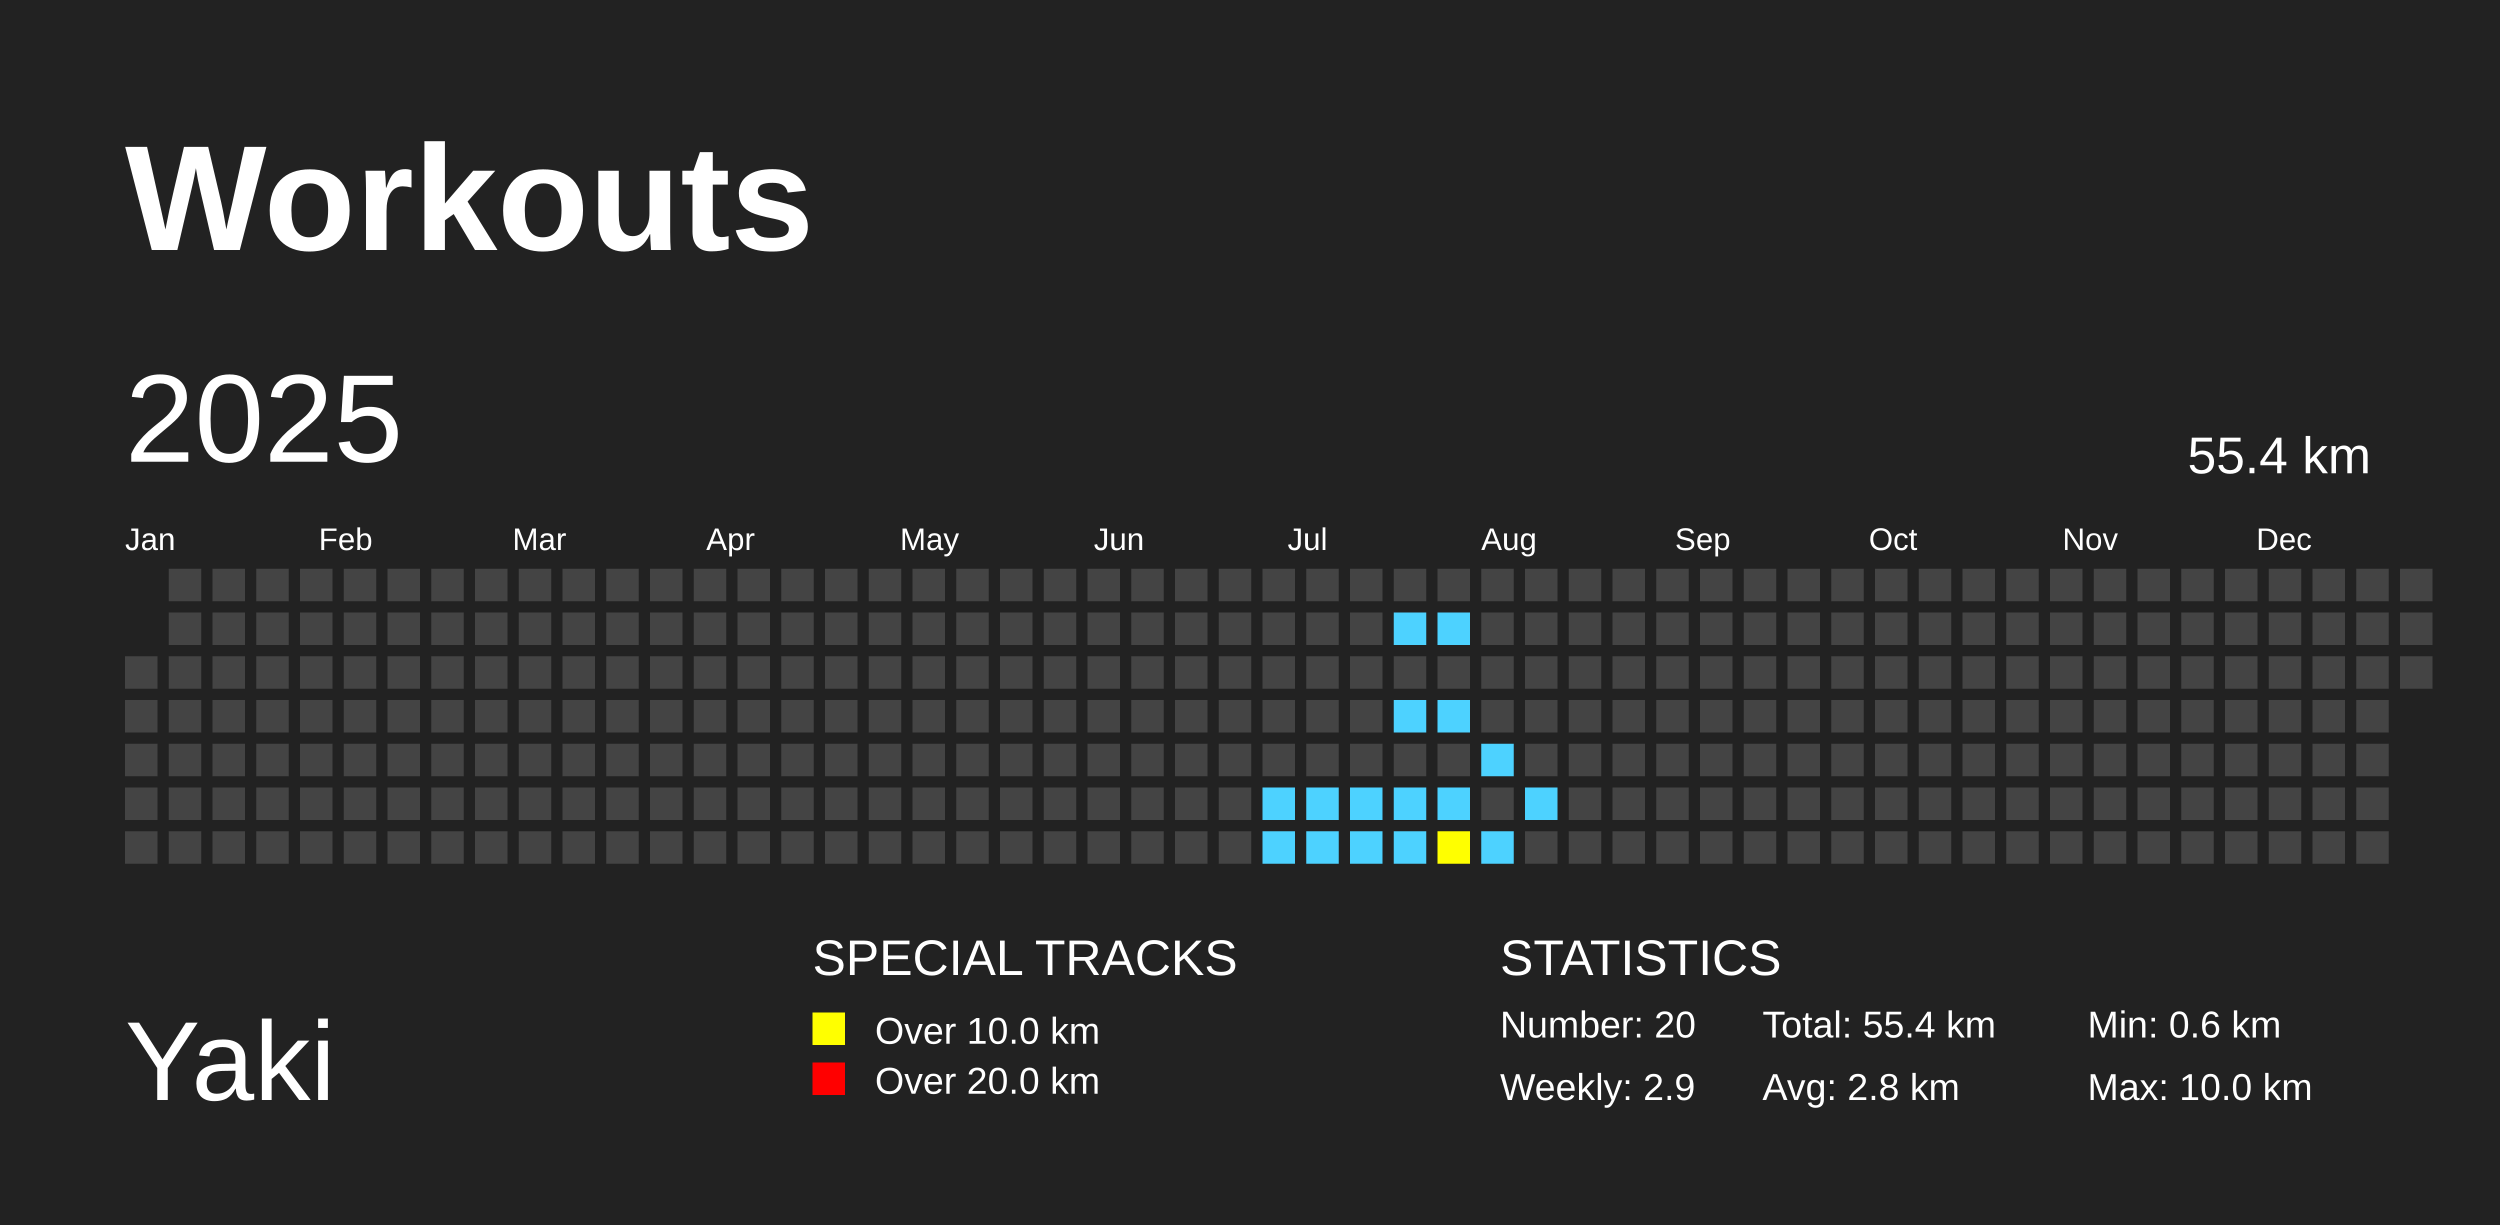
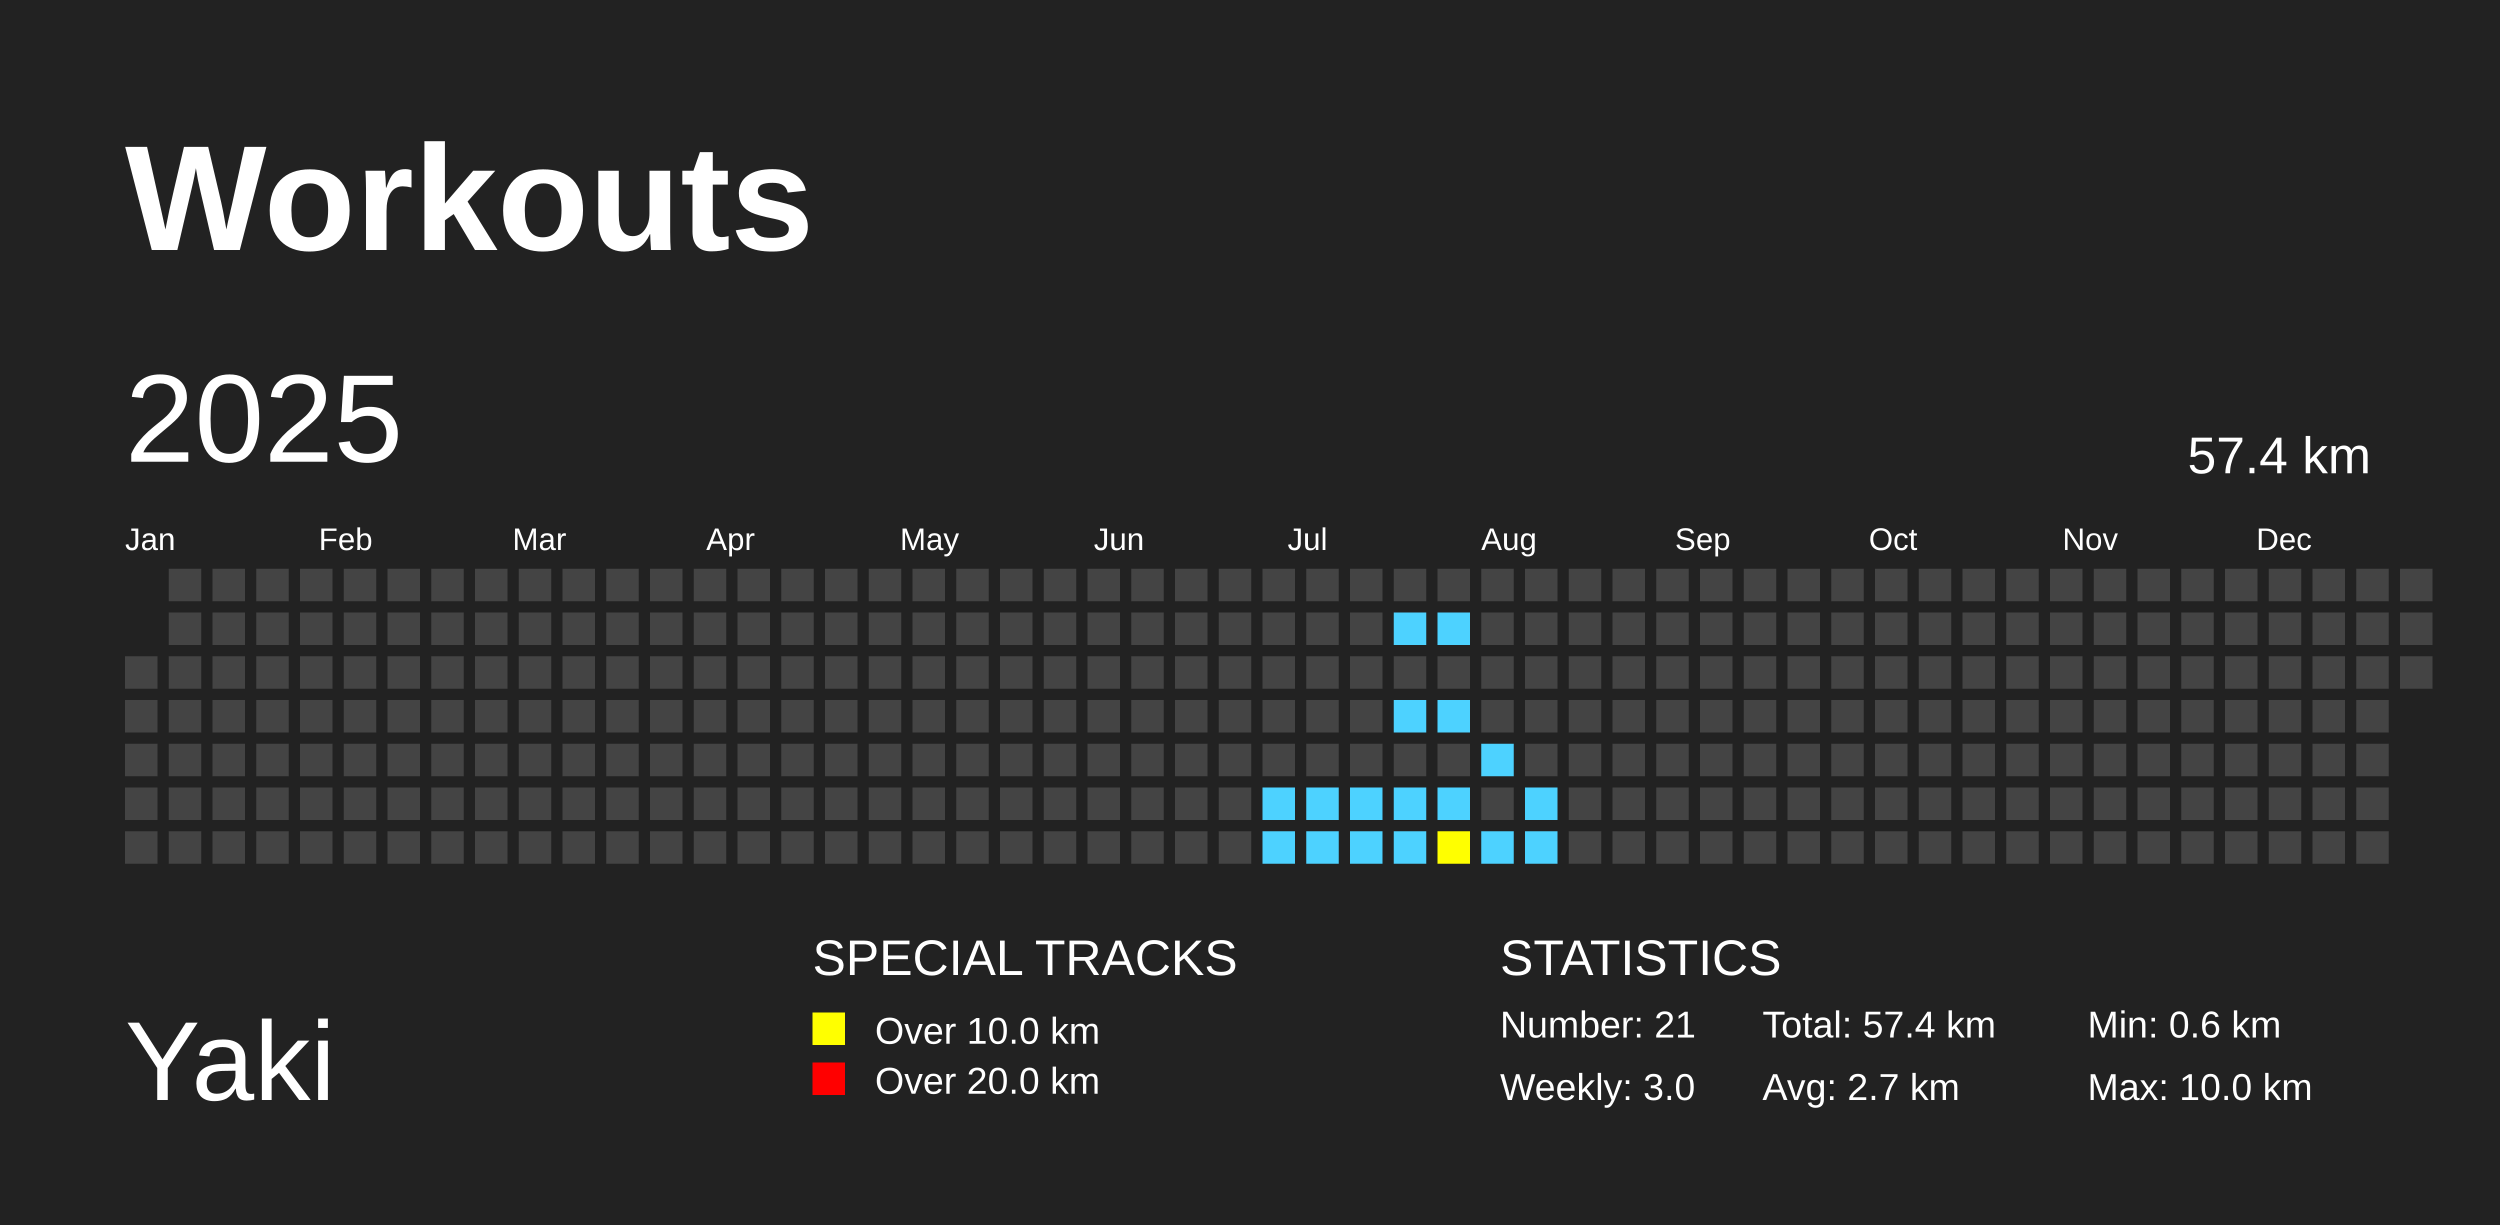
<svg xmlns="http://www.w3.org/2000/svg" baseProfile="full" height="98mm" version="1.1" viewBox="0,0,200,98" width="200mm">
  <defs />
  <rect fill="#222222" height="98" width="200" x="0" y="0" />
  <text fill="#FFFFFF" style="font-size:12px; font-family:Arial; font-weight:bold;" x="10" y="20">Workouts</text>
  <text fill="#FFFFFF" style="font-size:9px; font-family:Arial" x="10" y="88">Yaki</text>
  <text fill="#FFFFFF" style="font-size:4px; font-family:Arial" x="65" y="78">SPECIAL TRACKS</text>
  <rect fill="yellow" height="2.6" width="2.6" x="65" y="81" />
  <text fill="#FFFFFF" style="font-size:3px; font-family:Arial" x="70" y="83.5">Over 10.0 km</text>
  <rect fill="red" height="2.6" width="2.6" x="65" y="85" />
  <text fill="#FFFFFF" style="font-size:3px; font-family:Arial" x="70" y="87.5">Over 20.0 km</text>
  <text fill="#FFFFFF" style="font-size:4px; font-family:Arial" x="120" y="78">STATISTICS</text>
-   <text fill="#FFFFFF" style="font-size:3px; font-family:Arial" x="120" y="83">Number: 20</text>
-   <text fill="#FFFFFF" style="font-size:3px; font-family:Arial" x="120" y="88">Weekly: 2.9</text>
-   <text fill="#FFFFFF" style="font-size:3px; font-family:Arial" x="141" y="83">Total: 55.4 km</text>
-   <text fill="#FFFFFF" style="font-size:3px; font-family:Arial" x="141" y="88">Avg: 2.8 km</text>
+   <text fill="#FFFFFF" style="font-size:3px; font-family:Arial" x="120" y="83">Number: 21</text>
+   <text fill="#FFFFFF" style="font-size:3px; font-family:Arial" x="120" y="88">Weekly: 3.0</text>
+   <text fill="#FFFFFF" style="font-size:3px; font-family:Arial" x="141" y="83">Total: 57.4 km</text>
+   <text fill="#FFFFFF" style="font-size:3px; font-family:Arial" x="141" y="88">Avg: 2.7 km</text>
  <text fill="#FFFFFF" style="font-size:3px; font-family:Arial" x="167" y="83">Min: 0.6 km</text>
  <text fill="#FFFFFF" style="font-size:3px; font-family:Arial" x="167" y="88">Max: 10.0 km</text>
  <text dominant-baseline="hanging" fill="#FFFFFF" style="font-size:10.0px; font-family:Arial;" x="10" y="30">2025</text>
-   <text dominant-baseline="hanging" fill="#FFFFFF" style="font-size:4.125px; font-family:Arial;" x="175" y="35">55.4 km</text>
+   <text dominant-baseline="hanging" fill="#FFFFFF" style="font-size:4.125px; font-family:Arial;" x="175" y="35">57.4 km</text>
  <text fill="#FFFFFF" style="font-size:2.5px; font-family:Arial" x="10.0" y="44">Jan</text>
  <text fill="#FFFFFF" style="font-size:2.5px; font-family:Arial" x="25.5" y="44">Feb</text>
  <text fill="#FFFFFF" style="font-size:2.5px; font-family:Arial" x="41.0" y="44">Mar</text>
  <text fill="#FFFFFF" style="font-size:2.5px; font-family:Arial" x="56.5" y="44">Apr</text>
  <text fill="#FFFFFF" style="font-size:2.5px; font-family:Arial" x="72.0" y="44">May</text>
  <text fill="#FFFFFF" style="font-size:2.5px; font-family:Arial" x="87.5" y="44">Jun</text>
  <text fill="#FFFFFF" style="font-size:2.5px; font-family:Arial" x="103.0" y="44">Jul</text>
  <text fill="#FFFFFF" style="font-size:2.5px; font-family:Arial" x="118.5" y="44">Aug</text>
  <text fill="#FFFFFF" style="font-size:2.5px; font-family:Arial" x="134.0" y="44">Sep</text>
  <text fill="#FFFFFF" style="font-size:2.5px; font-family:Arial" x="149.5" y="44">Oct</text>
  <text fill="#FFFFFF" style="font-size:2.5px; font-family:Arial" x="165.0" y="44">Nov</text>
  <text fill="#FFFFFF" style="font-size:2.5px; font-family:Arial" x="180.5" y="44">Dec</text>
  <rect fill="#444444" height="2.6" width="2.6" x="10.0" y="52.5" />
  <rect fill="#444444" height="2.6" width="2.6" x="10.0" y="56.0" />
  <rect fill="#444444" height="2.6" width="2.6" x="10.0" y="59.5" />
  <rect fill="#444444" height="2.6" width="2.6" x="10.0" y="63.0" />
  <rect fill="#444444" height="2.6" width="2.6" x="10.0" y="66.5" />
  <rect fill="#444444" height="2.6" width="2.6" x="13.5" y="45.5" />
  <rect fill="#444444" height="2.6" width="2.6" x="13.5" y="49.0" />
  <rect fill="#444444" height="2.6" width="2.6" x="13.5" y="52.5" />
  <rect fill="#444444" height="2.6" width="2.6" x="13.5" y="56.0" />
  <rect fill="#444444" height="2.6" width="2.6" x="13.5" y="59.5" />
  <rect fill="#444444" height="2.6" width="2.6" x="13.5" y="63.0" />
  <rect fill="#444444" height="2.6" width="2.6" x="13.5" y="66.5" />
  <rect fill="#444444" height="2.6" width="2.6" x="17.0" y="45.5" />
  <rect fill="#444444" height="2.6" width="2.6" x="17.0" y="49.0" />
  <rect fill="#444444" height="2.6" width="2.6" x="17.0" y="52.5" />
  <rect fill="#444444" height="2.6" width="2.6" x="17.0" y="56.0" />
  <rect fill="#444444" height="2.6" width="2.6" x="17.0" y="59.5" />
  <rect fill="#444444" height="2.6" width="2.6" x="17.0" y="63.0" />
  <rect fill="#444444" height="2.6" width="2.6" x="17.0" y="66.5" />
  <rect fill="#444444" height="2.6" width="2.6" x="20.5" y="45.5" />
  <rect fill="#444444" height="2.6" width="2.6" x="20.5" y="49.0" />
  <rect fill="#444444" height="2.6" width="2.6" x="20.5" y="52.5" />
  <rect fill="#444444" height="2.6" width="2.6" x="20.5" y="56.0" />
  <rect fill="#444444" height="2.6" width="2.6" x="20.5" y="59.5" />
  <rect fill="#444444" height="2.6" width="2.6" x="20.5" y="63.0" />
  <rect fill="#444444" height="2.6" width="2.6" x="20.5" y="66.5" />
  <rect fill="#444444" height="2.6" width="2.6" x="24.0" y="45.5" />
  <rect fill="#444444" height="2.6" width="2.6" x="24.0" y="49.0" />
  <rect fill="#444444" height="2.6" width="2.6" x="24.0" y="52.5" />
  <rect fill="#444444" height="2.6" width="2.6" x="24.0" y="56.0" />
  <rect fill="#444444" height="2.6" width="2.6" x="24.0" y="59.5" />
  <rect fill="#444444" height="2.6" width="2.6" x="24.0" y="63.0" />
  <rect fill="#444444" height="2.6" width="2.6" x="24.0" y="66.5" />
  <rect fill="#444444" height="2.6" width="2.6" x="27.5" y="45.5" />
  <rect fill="#444444" height="2.6" width="2.6" x="27.5" y="49.0" />
  <rect fill="#444444" height="2.6" width="2.6" x="27.5" y="52.5" />
  <rect fill="#444444" height="2.6" width="2.6" x="27.5" y="56.0" />
  <rect fill="#444444" height="2.6" width="2.6" x="27.5" y="59.5" />
  <rect fill="#444444" height="2.6" width="2.6" x="27.5" y="63.0" />
  <rect fill="#444444" height="2.6" width="2.6" x="27.5" y="66.5" />
  <rect fill="#444444" height="2.6" width="2.6" x="31.0" y="45.5" />
  <rect fill="#444444" height="2.6" width="2.6" x="31.0" y="49.0" />
  <rect fill="#444444" height="2.6" width="2.6" x="31.0" y="52.5" />
  <rect fill="#444444" height="2.6" width="2.6" x="31.0" y="56.0" />
  <rect fill="#444444" height="2.6" width="2.6" x="31.0" y="59.5" />
  <rect fill="#444444" height="2.6" width="2.6" x="31.0" y="63.0" />
  <rect fill="#444444" height="2.6" width="2.6" x="31.0" y="66.5" />
  <rect fill="#444444" height="2.6" width="2.6" x="34.5" y="45.5" />
  <rect fill="#444444" height="2.6" width="2.6" x="34.5" y="49.0" />
  <rect fill="#444444" height="2.6" width="2.6" x="34.5" y="52.5" />
  <rect fill="#444444" height="2.6" width="2.6" x="34.5" y="56.0" />
  <rect fill="#444444" height="2.6" width="2.6" x="34.5" y="59.5" />
  <rect fill="#444444" height="2.6" width="2.6" x="34.5" y="63.0" />
  <rect fill="#444444" height="2.6" width="2.6" x="34.5" y="66.5" />
  <rect fill="#444444" height="2.6" width="2.6" x="38.0" y="45.5" />
  <rect fill="#444444" height="2.6" width="2.6" x="38.0" y="49.0" />
  <rect fill="#444444" height="2.6" width="2.6" x="38.0" y="52.5" />
  <rect fill="#444444" height="2.6" width="2.6" x="38.0" y="56.0" />
  <rect fill="#444444" height="2.6" width="2.6" x="38.0" y="59.5" />
  <rect fill="#444444" height="2.6" width="2.6" x="38.0" y="63.0" />
  <rect fill="#444444" height="2.6" width="2.6" x="38.0" y="66.5" />
  <rect fill="#444444" height="2.6" width="2.6" x="41.5" y="45.5" />
  <rect fill="#444444" height="2.6" width="2.6" x="41.5" y="49.0" />
  <rect fill="#444444" height="2.6" width="2.6" x="41.5" y="52.5" />
  <rect fill="#444444" height="2.6" width="2.6" x="41.5" y="56.0" />
  <rect fill="#444444" height="2.6" width="2.6" x="41.5" y="59.5" />
  <rect fill="#444444" height="2.6" width="2.6" x="41.5" y="63.0" />
  <rect fill="#444444" height="2.6" width="2.6" x="41.5" y="66.5" />
  <rect fill="#444444" height="2.6" width="2.6" x="45.0" y="45.5" />
  <rect fill="#444444" height="2.6" width="2.6" x="45.0" y="49.0" />
  <rect fill="#444444" height="2.6" width="2.6" x="45.0" y="52.5" />
  <rect fill="#444444" height="2.6" width="2.6" x="45.0" y="56.0" />
  <rect fill="#444444" height="2.6" width="2.6" x="45.0" y="59.5" />
  <rect fill="#444444" height="2.6" width="2.6" x="45.0" y="63.0" />
  <rect fill="#444444" height="2.6" width="2.6" x="45.0" y="66.5" />
  <rect fill="#444444" height="2.6" width="2.6" x="48.5" y="45.5" />
  <rect fill="#444444" height="2.6" width="2.6" x="48.5" y="49.0" />
  <rect fill="#444444" height="2.6" width="2.6" x="48.5" y="52.5" />
  <rect fill="#444444" height="2.6" width="2.6" x="48.5" y="56.0" />
  <rect fill="#444444" height="2.6" width="2.6" x="48.5" y="59.5" />
  <rect fill="#444444" height="2.6" width="2.6" x="48.5" y="63.0" />
  <rect fill="#444444" height="2.6" width="2.6" x="48.5" y="66.5" />
  <rect fill="#444444" height="2.6" width="2.6" x="52.0" y="45.5" />
  <rect fill="#444444" height="2.6" width="2.6" x="52.0" y="49.0" />
  <rect fill="#444444" height="2.6" width="2.6" x="52.0" y="52.5" />
  <rect fill="#444444" height="2.6" width="2.6" x="52.0" y="56.0" />
  <rect fill="#444444" height="2.6" width="2.6" x="52.0" y="59.5" />
  <rect fill="#444444" height="2.6" width="2.6" x="52.0" y="63.0" />
  <rect fill="#444444" height="2.6" width="2.6" x="52.0" y="66.5" />
  <rect fill="#444444" height="2.6" width="2.6" x="55.5" y="45.5" />
  <rect fill="#444444" height="2.6" width="2.6" x="55.5" y="49.0" />
  <rect fill="#444444" height="2.6" width="2.6" x="55.5" y="52.5" />
  <rect fill="#444444" height="2.6" width="2.6" x="55.5" y="56.0" />
  <rect fill="#444444" height="2.6" width="2.6" x="55.5" y="59.5" />
  <rect fill="#444444" height="2.6" width="2.6" x="55.5" y="63.0" />
  <rect fill="#444444" height="2.6" width="2.6" x="55.5" y="66.5" />
  <rect fill="#444444" height="2.6" width="2.6" x="59.0" y="45.5" />
  <rect fill="#444444" height="2.6" width="2.6" x="59.0" y="49.0" />
  <rect fill="#444444" height="2.6" width="2.6" x="59.0" y="52.5" />
  <rect fill="#444444" height="2.6" width="2.6" x="59.0" y="56.0" />
  <rect fill="#444444" height="2.6" width="2.6" x="59.0" y="59.5" />
  <rect fill="#444444" height="2.6" width="2.6" x="59.0" y="63.0" />
  <rect fill="#444444" height="2.6" width="2.6" x="59.0" y="66.5" />
  <rect fill="#444444" height="2.6" width="2.6" x="62.5" y="45.5" />
  <rect fill="#444444" height="2.6" width="2.6" x="62.5" y="49.0" />
  <rect fill="#444444" height="2.6" width="2.6" x="62.5" y="52.5" />
  <rect fill="#444444" height="2.6" width="2.6" x="62.5" y="56.0" />
  <rect fill="#444444" height="2.6" width="2.6" x="62.5" y="59.5" />
  <rect fill="#444444" height="2.6" width="2.6" x="62.5" y="63.0" />
  <rect fill="#444444" height="2.6" width="2.6" x="62.5" y="66.5" />
  <rect fill="#444444" height="2.6" width="2.6" x="66.0" y="45.5" />
  <rect fill="#444444" height="2.6" width="2.6" x="66.0" y="49.0" />
  <rect fill="#444444" height="2.6" width="2.6" x="66.0" y="52.5" />
  <rect fill="#444444" height="2.6" width="2.6" x="66.0" y="56.0" />
  <rect fill="#444444" height="2.6" width="2.6" x="66.0" y="59.5" />
  <rect fill="#444444" height="2.6" width="2.6" x="66.0" y="63.0" />
  <rect fill="#444444" height="2.6" width="2.6" x="66.0" y="66.5" />
  <rect fill="#444444" height="2.6" width="2.6" x="69.5" y="45.5" />
  <rect fill="#444444" height="2.6" width="2.6" x="69.5" y="49.0" />
  <rect fill="#444444" height="2.6" width="2.6" x="69.5" y="52.5" />
  <rect fill="#444444" height="2.6" width="2.6" x="69.5" y="56.0" />
  <rect fill="#444444" height="2.6" width="2.6" x="69.5" y="59.5" />
  <rect fill="#444444" height="2.6" width="2.6" x="69.5" y="63.0" />
  <rect fill="#444444" height="2.6" width="2.6" x="69.5" y="66.5" />
  <rect fill="#444444" height="2.6" width="2.6" x="73.0" y="45.5" />
  <rect fill="#444444" height="2.6" width="2.6" x="73.0" y="49.0" />
  <rect fill="#444444" height="2.6" width="2.6" x="73.0" y="52.5" />
  <rect fill="#444444" height="2.6" width="2.6" x="73.0" y="56.0" />
  <rect fill="#444444" height="2.6" width="2.6" x="73.0" y="59.5" />
  <rect fill="#444444" height="2.6" width="2.6" x="73.0" y="63.0" />
  <rect fill="#444444" height="2.6" width="2.6" x="73.0" y="66.5" />
  <rect fill="#444444" height="2.6" width="2.6" x="76.5" y="45.5" />
  <rect fill="#444444" height="2.6" width="2.6" x="76.5" y="49.0" />
  <rect fill="#444444" height="2.6" width="2.6" x="76.5" y="52.5" />
  <rect fill="#444444" height="2.6" width="2.6" x="76.5" y="56.0" />
  <rect fill="#444444" height="2.6" width="2.6" x="76.5" y="59.5" />
  <rect fill="#444444" height="2.6" width="2.6" x="76.5" y="63.0" />
  <rect fill="#444444" height="2.6" width="2.6" x="76.5" y="66.5" />
  <rect fill="#444444" height="2.6" width="2.6" x="80.0" y="45.5" />
  <rect fill="#444444" height="2.6" width="2.6" x="80.0" y="49.0" />
  <rect fill="#444444" height="2.6" width="2.6" x="80.0" y="52.5" />
  <rect fill="#444444" height="2.6" width="2.6" x="80.0" y="56.0" />
  <rect fill="#444444" height="2.6" width="2.6" x="80.0" y="59.5" />
  <rect fill="#444444" height="2.6" width="2.6" x="80.0" y="63.0" />
  <rect fill="#444444" height="2.6" width="2.6" x="80.0" y="66.5" />
  <rect fill="#444444" height="2.6" width="2.6" x="83.5" y="45.5" />
  <rect fill="#444444" height="2.6" width="2.6" x="83.5" y="49.0" />
  <rect fill="#444444" height="2.6" width="2.6" x="83.5" y="52.5" />
  <rect fill="#444444" height="2.6" width="2.6" x="83.5" y="56.0" />
  <rect fill="#444444" height="2.6" width="2.6" x="83.5" y="59.5" />
  <rect fill="#444444" height="2.6" width="2.6" x="83.5" y="63.0" />
  <rect fill="#444444" height="2.6" width="2.6" x="83.5" y="66.5" />
  <rect fill="#444444" height="2.6" width="2.6" x="87.0" y="45.5" />
  <rect fill="#444444" height="2.6" width="2.6" x="87.0" y="49.0" />
  <rect fill="#444444" height="2.6" width="2.6" x="87.0" y="52.5" />
  <rect fill="#444444" height="2.6" width="2.6" x="87.0" y="56.0" />
  <rect fill="#444444" height="2.6" width="2.6" x="87.0" y="59.5" />
  <rect fill="#444444" height="2.6" width="2.6" x="87.0" y="63.0" />
  <rect fill="#444444" height="2.6" width="2.6" x="87.0" y="66.5" />
  <rect fill="#444444" height="2.6" width="2.6" x="90.5" y="45.5" />
  <rect fill="#444444" height="2.6" width="2.6" x="90.5" y="49.0" />
  <rect fill="#444444" height="2.6" width="2.6" x="90.5" y="52.5" />
  <rect fill="#444444" height="2.6" width="2.6" x="90.5" y="56.0" />
  <rect fill="#444444" height="2.6" width="2.6" x="90.5" y="59.5" />
  <rect fill="#444444" height="2.6" width="2.6" x="90.5" y="63.0" />
  <rect fill="#444444" height="2.6" width="2.6" x="90.5" y="66.5" />
  <rect fill="#444444" height="2.6" width="2.6" x="94.0" y="45.5" />
  <rect fill="#444444" height="2.6" width="2.6" x="94.0" y="49.0" />
  <rect fill="#444444" height="2.6" width="2.6" x="94.0" y="52.5" />
  <rect fill="#444444" height="2.6" width="2.6" x="94.0" y="56.0" />
  <rect fill="#444444" height="2.6" width="2.6" x="94.0" y="59.5" />
  <rect fill="#444444" height="2.6" width="2.6" x="94.0" y="63.0" />
  <rect fill="#444444" height="2.6" width="2.6" x="94.0" y="66.5" />
  <rect fill="#444444" height="2.6" width="2.6" x="97.5" y="45.5" />
  <rect fill="#444444" height="2.6" width="2.6" x="97.5" y="49.0" />
  <rect fill="#444444" height="2.6" width="2.6" x="97.5" y="52.5" />
  <rect fill="#444444" height="2.6" width="2.6" x="97.5" y="56.0" />
  <rect fill="#444444" height="2.6" width="2.6" x="97.5" y="59.5" />
  <rect fill="#444444" height="2.6" width="2.6" x="97.5" y="63.0" />
  <rect fill="#444444" height="2.6" width="2.6" x="97.5" y="66.5" />
  <rect fill="#444444" height="2.6" width="2.6" x="101.0" y="45.5" />
  <rect fill="#444444" height="2.6" width="2.6" x="101.0" y="49.0" />
  <rect fill="#444444" height="2.6" width="2.6" x="101.0" y="52.5" />
  <rect fill="#444444" height="2.6" width="2.6" x="101.0" y="56.0" />
  <rect fill="#444444" height="2.6" width="2.6" x="101.0" y="59.5" />
  <rect fill="#4DD2FF" height="2.6" width="2.6" x="101.0" y="63.0" />
  <rect fill="#4DD2FF" height="2.6" width="2.6" x="101.0" y="66.5" />
  <rect fill="#444444" height="2.6" width="2.6" x="104.5" y="45.5" />
  <rect fill="#444444" height="2.6" width="2.6" x="104.5" y="49.0" />
  <rect fill="#444444" height="2.6" width="2.6" x="104.5" y="52.5" />
  <rect fill="#444444" height="2.6" width="2.6" x="104.5" y="56.0" />
  <rect fill="#444444" height="2.6" width="2.6" x="104.5" y="59.5" />
  <rect fill="#4DD2FF" height="2.6" width="2.6" x="104.5" y="63.0" />
  <rect fill="#4DD2FF" height="2.6" width="2.6" x="104.5" y="66.5" />
  <rect fill="#444444" height="2.6" width="2.6" x="108.0" y="45.5" />
  <rect fill="#444444" height="2.6" width="2.6" x="108.0" y="49.0" />
  <rect fill="#444444" height="2.6" width="2.6" x="108.0" y="52.5" />
  <rect fill="#444444" height="2.6" width="2.6" x="108.0" y="56.0" />
  <rect fill="#444444" height="2.6" width="2.6" x="108.0" y="59.5" />
  <rect fill="#4DD2FF" height="2.6" width="2.6" x="108.0" y="63.0" />
  <rect fill="#4DD2FF" height="2.6" width="2.6" x="108.0" y="66.5" />
  <rect fill="#444444" height="2.6" width="2.6" x="111.5" y="45.5" />
  <rect fill="#4DD2FF" height="2.6" width="2.6" x="111.5" y="49.0" />
  <rect fill="#444444" height="2.6" width="2.6" x="111.5" y="52.5" />
  <rect fill="#4DD2FF" height="2.6" width="2.6" x="111.5" y="56.0" />
  <rect fill="#444444" height="2.6" width="2.6" x="111.5" y="59.5" />
  <rect fill="#4DD2FF" height="2.6" width="2.6" x="111.5" y="63.0" />
  <rect fill="#4DD2FF" height="2.6" width="2.6" x="111.5" y="66.5" />
  <rect fill="#444444" height="2.6" width="2.6" x="115.0" y="45.5" />
  <rect fill="#4DD2FF" height="2.6" width="2.6" x="115.0" y="49.0" />
  <rect fill="#444444" height="2.6" width="2.6" x="115.0" y="52.5" />
  <rect fill="#4DD2FF" height="2.6" width="2.6" x="115.0" y="56.0" />
  <rect fill="#444444" height="2.6" width="2.6" x="115.0" y="59.5" />
  <rect fill="#4DD2FF" height="2.6" width="2.6" x="115.0" y="63.0" />
  <rect fill="yellow" height="2.6" width="2.6" x="115.0" y="66.5" />
  <rect fill="#444444" height="2.6" width="2.6" x="118.5" y="45.5" />
  <rect fill="#444444" height="2.6" width="2.6" x="118.5" y="49.0" />
  <rect fill="#444444" height="2.6" width="2.6" x="118.5" y="52.5" />
  <rect fill="#444444" height="2.6" width="2.6" x="118.5" y="56.0" />
  <rect fill="#4DD2FF" height="2.6" width="2.6" x="118.5" y="59.5" />
  <rect fill="#444444" height="2.6" width="2.6" x="118.5" y="63.0" />
  <rect fill="#4DD2FF" height="2.6" width="2.6" x="118.5" y="66.5" />
  <rect fill="#444444" height="2.6" width="2.6" x="122.0" y="45.5" />
  <rect fill="#444444" height="2.6" width="2.6" x="122.0" y="49.0" />
  <rect fill="#444444" height="2.6" width="2.6" x="122.0" y="52.5" />
  <rect fill="#444444" height="2.6" width="2.6" x="122.0" y="56.0" />
  <rect fill="#444444" height="2.6" width="2.6" x="122.0" y="59.5" />
  <rect fill="#4DD2FF" height="2.6" width="2.6" x="122.0" y="63.0" />
-   <rect fill="#444444" height="2.6" width="2.6" x="122.0" y="66.5" />
+   <rect fill="#4DD2FF" height="2.6" width="2.6" x="122.0" y="66.5" />
  <rect fill="#444444" height="2.6" width="2.6" x="125.5" y="45.5" />
  <rect fill="#444444" height="2.6" width="2.6" x="125.5" y="49.0" />
  <rect fill="#444444" height="2.6" width="2.6" x="125.5" y="52.5" />
  <rect fill="#444444" height="2.6" width="2.6" x="125.5" y="56.0" />
  <rect fill="#444444" height="2.6" width="2.6" x="125.5" y="59.5" />
  <rect fill="#444444" height="2.6" width="2.6" x="125.5" y="63.0" />
  <rect fill="#444444" height="2.6" width="2.6" x="125.5" y="66.5" />
  <rect fill="#444444" height="2.6" width="2.6" x="129.0" y="45.5" />
  <rect fill="#444444" height="2.6" width="2.6" x="129.0" y="49.0" />
  <rect fill="#444444" height="2.6" width="2.6" x="129.0" y="52.5" />
  <rect fill="#444444" height="2.6" width="2.6" x="129.0" y="56.0" />
  <rect fill="#444444" height="2.6" width="2.6" x="129.0" y="59.5" />
  <rect fill="#444444" height="2.6" width="2.6" x="129.0" y="63.0" />
  <rect fill="#444444" height="2.6" width="2.6" x="129.0" y="66.5" />
  <rect fill="#444444" height="2.6" width="2.6" x="132.5" y="45.5" />
  <rect fill="#444444" height="2.6" width="2.6" x="132.5" y="49.0" />
  <rect fill="#444444" height="2.6" width="2.6" x="132.5" y="52.5" />
  <rect fill="#444444" height="2.6" width="2.6" x="132.5" y="56.0" />
  <rect fill="#444444" height="2.6" width="2.6" x="132.5" y="59.5" />
  <rect fill="#444444" height="2.6" width="2.6" x="132.5" y="63.0" />
  <rect fill="#444444" height="2.6" width="2.6" x="132.5" y="66.5" />
  <rect fill="#444444" height="2.6" width="2.6" x="136.0" y="45.5" />
  <rect fill="#444444" height="2.6" width="2.6" x="136.0" y="49.0" />
  <rect fill="#444444" height="2.6" width="2.6" x="136.0" y="52.5" />
  <rect fill="#444444" height="2.6" width="2.6" x="136.0" y="56.0" />
  <rect fill="#444444" height="2.6" width="2.6" x="136.0" y="59.5" />
  <rect fill="#444444" height="2.6" width="2.6" x="136.0" y="63.0" />
  <rect fill="#444444" height="2.6" width="2.6" x="136.0" y="66.5" />
  <rect fill="#444444" height="2.6" width="2.6" x="139.5" y="45.5" />
  <rect fill="#444444" height="2.6" width="2.6" x="139.5" y="49.0" />
  <rect fill="#444444" height="2.6" width="2.6" x="139.5" y="52.5" />
  <rect fill="#444444" height="2.6" width="2.6" x="139.5" y="56.0" />
  <rect fill="#444444" height="2.6" width="2.6" x="139.5" y="59.5" />
  <rect fill="#444444" height="2.6" width="2.6" x="139.5" y="63.0" />
  <rect fill="#444444" height="2.6" width="2.6" x="139.5" y="66.5" />
  <rect fill="#444444" height="2.6" width="2.6" x="143.0" y="45.5" />
  <rect fill="#444444" height="2.6" width="2.6" x="143.0" y="49.0" />
  <rect fill="#444444" height="2.6" width="2.6" x="143.0" y="52.5" />
  <rect fill="#444444" height="2.6" width="2.6" x="143.0" y="56.0" />
  <rect fill="#444444" height="2.6" width="2.6" x="143.0" y="59.5" />
  <rect fill="#444444" height="2.6" width="2.6" x="143.0" y="63.0" />
  <rect fill="#444444" height="2.6" width="2.6" x="143.0" y="66.5" />
  <rect fill="#444444" height="2.6" width="2.6" x="146.5" y="45.5" />
  <rect fill="#444444" height="2.6" width="2.6" x="146.5" y="49.0" />
  <rect fill="#444444" height="2.6" width="2.6" x="146.5" y="52.5" />
  <rect fill="#444444" height="2.6" width="2.6" x="146.5" y="56.0" />
  <rect fill="#444444" height="2.6" width="2.6" x="146.5" y="59.5" />
  <rect fill="#444444" height="2.6" width="2.6" x="146.5" y="63.0" />
  <rect fill="#444444" height="2.6" width="2.6" x="146.5" y="66.5" />
  <rect fill="#444444" height="2.6" width="2.6" x="150.0" y="45.5" />
  <rect fill="#444444" height="2.6" width="2.6" x="150.0" y="49.0" />
  <rect fill="#444444" height="2.6" width="2.6" x="150.0" y="52.5" />
  <rect fill="#444444" height="2.6" width="2.6" x="150.0" y="56.0" />
  <rect fill="#444444" height="2.6" width="2.6" x="150.0" y="59.5" />
  <rect fill="#444444" height="2.6" width="2.6" x="150.0" y="63.0" />
  <rect fill="#444444" height="2.6" width="2.6" x="150.0" y="66.5" />
  <rect fill="#444444" height="2.6" width="2.6" x="153.5" y="45.5" />
  <rect fill="#444444" height="2.6" width="2.6" x="153.5" y="49.0" />
  <rect fill="#444444" height="2.6" width="2.6" x="153.5" y="52.5" />
  <rect fill="#444444" height="2.6" width="2.6" x="153.5" y="56.0" />
  <rect fill="#444444" height="2.6" width="2.6" x="153.5" y="59.5" />
  <rect fill="#444444" height="2.6" width="2.6" x="153.5" y="63.0" />
  <rect fill="#444444" height="2.6" width="2.6" x="153.5" y="66.5" />
  <rect fill="#444444" height="2.6" width="2.6" x="157.0" y="45.5" />
  <rect fill="#444444" height="2.6" width="2.6" x="157.0" y="49.0" />
  <rect fill="#444444" height="2.6" width="2.6" x="157.0" y="52.5" />
  <rect fill="#444444" height="2.6" width="2.6" x="157.0" y="56.0" />
  <rect fill="#444444" height="2.6" width="2.6" x="157.0" y="59.5" />
  <rect fill="#444444" height="2.6" width="2.6" x="157.0" y="63.0" />
  <rect fill="#444444" height="2.6" width="2.6" x="157.0" y="66.5" />
  <rect fill="#444444" height="2.6" width="2.6" x="160.5" y="45.5" />
  <rect fill="#444444" height="2.6" width="2.6" x="160.5" y="49.0" />
  <rect fill="#444444" height="2.6" width="2.6" x="160.5" y="52.5" />
  <rect fill="#444444" height="2.6" width="2.6" x="160.5" y="56.0" />
  <rect fill="#444444" height="2.6" width="2.6" x="160.5" y="59.5" />
  <rect fill="#444444" height="2.6" width="2.6" x="160.5" y="63.0" />
  <rect fill="#444444" height="2.6" width="2.6" x="160.5" y="66.5" />
  <rect fill="#444444" height="2.6" width="2.6" x="164.0" y="45.5" />
  <rect fill="#444444" height="2.6" width="2.6" x="164.0" y="49.0" />
  <rect fill="#444444" height="2.6" width="2.6" x="164.0" y="52.5" />
  <rect fill="#444444" height="2.6" width="2.6" x="164.0" y="56.0" />
  <rect fill="#444444" height="2.6" width="2.6" x="164.0" y="59.5" />
  <rect fill="#444444" height="2.6" width="2.6" x="164.0" y="63.0" />
  <rect fill="#444444" height="2.6" width="2.6" x="164.0" y="66.5" />
  <rect fill="#444444" height="2.6" width="2.6" x="167.5" y="45.5" />
  <rect fill="#444444" height="2.6" width="2.6" x="167.5" y="49.0" />
  <rect fill="#444444" height="2.6" width="2.6" x="167.5" y="52.5" />
  <rect fill="#444444" height="2.6" width="2.6" x="167.5" y="56.0" />
  <rect fill="#444444" height="2.6" width="2.6" x="167.5" y="59.5" />
  <rect fill="#444444" height="2.6" width="2.6" x="167.5" y="63.0" />
  <rect fill="#444444" height="2.6" width="2.6" x="167.5" y="66.5" />
  <rect fill="#444444" height="2.6" width="2.6" x="171.0" y="45.5" />
  <rect fill="#444444" height="2.6" width="2.6" x="171.0" y="49.0" />
  <rect fill="#444444" height="2.6" width="2.6" x="171.0" y="52.5" />
  <rect fill="#444444" height="2.6" width="2.6" x="171.0" y="56.0" />
  <rect fill="#444444" height="2.6" width="2.6" x="171.0" y="59.5" />
  <rect fill="#444444" height="2.6" width="2.6" x="171.0" y="63.0" />
  <rect fill="#444444" height="2.6" width="2.6" x="171.0" y="66.5" />
  <rect fill="#444444" height="2.6" width="2.6" x="174.5" y="45.5" />
  <rect fill="#444444" height="2.6" width="2.6" x="174.5" y="49.0" />
  <rect fill="#444444" height="2.6" width="2.6" x="174.5" y="52.5" />
  <rect fill="#444444" height="2.6" width="2.6" x="174.5" y="56.0" />
  <rect fill="#444444" height="2.6" width="2.6" x="174.5" y="59.5" />
  <rect fill="#444444" height="2.6" width="2.6" x="174.5" y="63.0" />
  <rect fill="#444444" height="2.6" width="2.6" x="174.5" y="66.5" />
  <rect fill="#444444" height="2.6" width="2.6" x="178.0" y="45.5" />
  <rect fill="#444444" height="2.6" width="2.6" x="178.0" y="49.0" />
  <rect fill="#444444" height="2.6" width="2.6" x="178.0" y="52.5" />
  <rect fill="#444444" height="2.6" width="2.6" x="178.0" y="56.0" />
  <rect fill="#444444" height="2.6" width="2.6" x="178.0" y="59.5" />
  <rect fill="#444444" height="2.6" width="2.6" x="178.0" y="63.0" />
  <rect fill="#444444" height="2.6" width="2.6" x="178.0" y="66.5" />
  <rect fill="#444444" height="2.6" width="2.6" x="181.5" y="45.5" />
  <rect fill="#444444" height="2.6" width="2.6" x="181.5" y="49.0" />
  <rect fill="#444444" height="2.6" width="2.6" x="181.5" y="52.5" />
  <rect fill="#444444" height="2.6" width="2.6" x="181.5" y="56.0" />
  <rect fill="#444444" height="2.6" width="2.6" x="181.5" y="59.5" />
  <rect fill="#444444" height="2.6" width="2.6" x="181.5" y="63.0" />
  <rect fill="#444444" height="2.6" width="2.6" x="181.5" y="66.5" />
  <rect fill="#444444" height="2.6" width="2.6" x="185.0" y="45.5" />
  <rect fill="#444444" height="2.6" width="2.6" x="185.0" y="49.0" />
  <rect fill="#444444" height="2.6" width="2.6" x="185.0" y="52.5" />
  <rect fill="#444444" height="2.6" width="2.6" x="185.0" y="56.0" />
  <rect fill="#444444" height="2.6" width="2.6" x="185.0" y="59.5" />
  <rect fill="#444444" height="2.6" width="2.6" x="185.0" y="63.0" />
  <rect fill="#444444" height="2.6" width="2.6" x="185.0" y="66.5" />
  <rect fill="#444444" height="2.6" width="2.6" x="188.5" y="45.5" />
  <rect fill="#444444" height="2.6" width="2.6" x="188.5" y="49.0" />
  <rect fill="#444444" height="2.6" width="2.6" x="188.5" y="52.5" />
  <rect fill="#444444" height="2.6" width="2.6" x="188.5" y="56.0" />
  <rect fill="#444444" height="2.6" width="2.6" x="188.5" y="59.5" />
  <rect fill="#444444" height="2.6" width="2.6" x="188.5" y="63.0" />
  <rect fill="#444444" height="2.6" width="2.6" x="188.5" y="66.5" />
  <rect fill="#444444" height="2.6" width="2.6" x="192.0" y="45.5" />
  <rect fill="#444444" height="2.6" width="2.6" x="192.0" y="49.0" />
  <rect fill="#444444" height="2.6" width="2.6" x="192.0" y="52.5" />
</svg>
